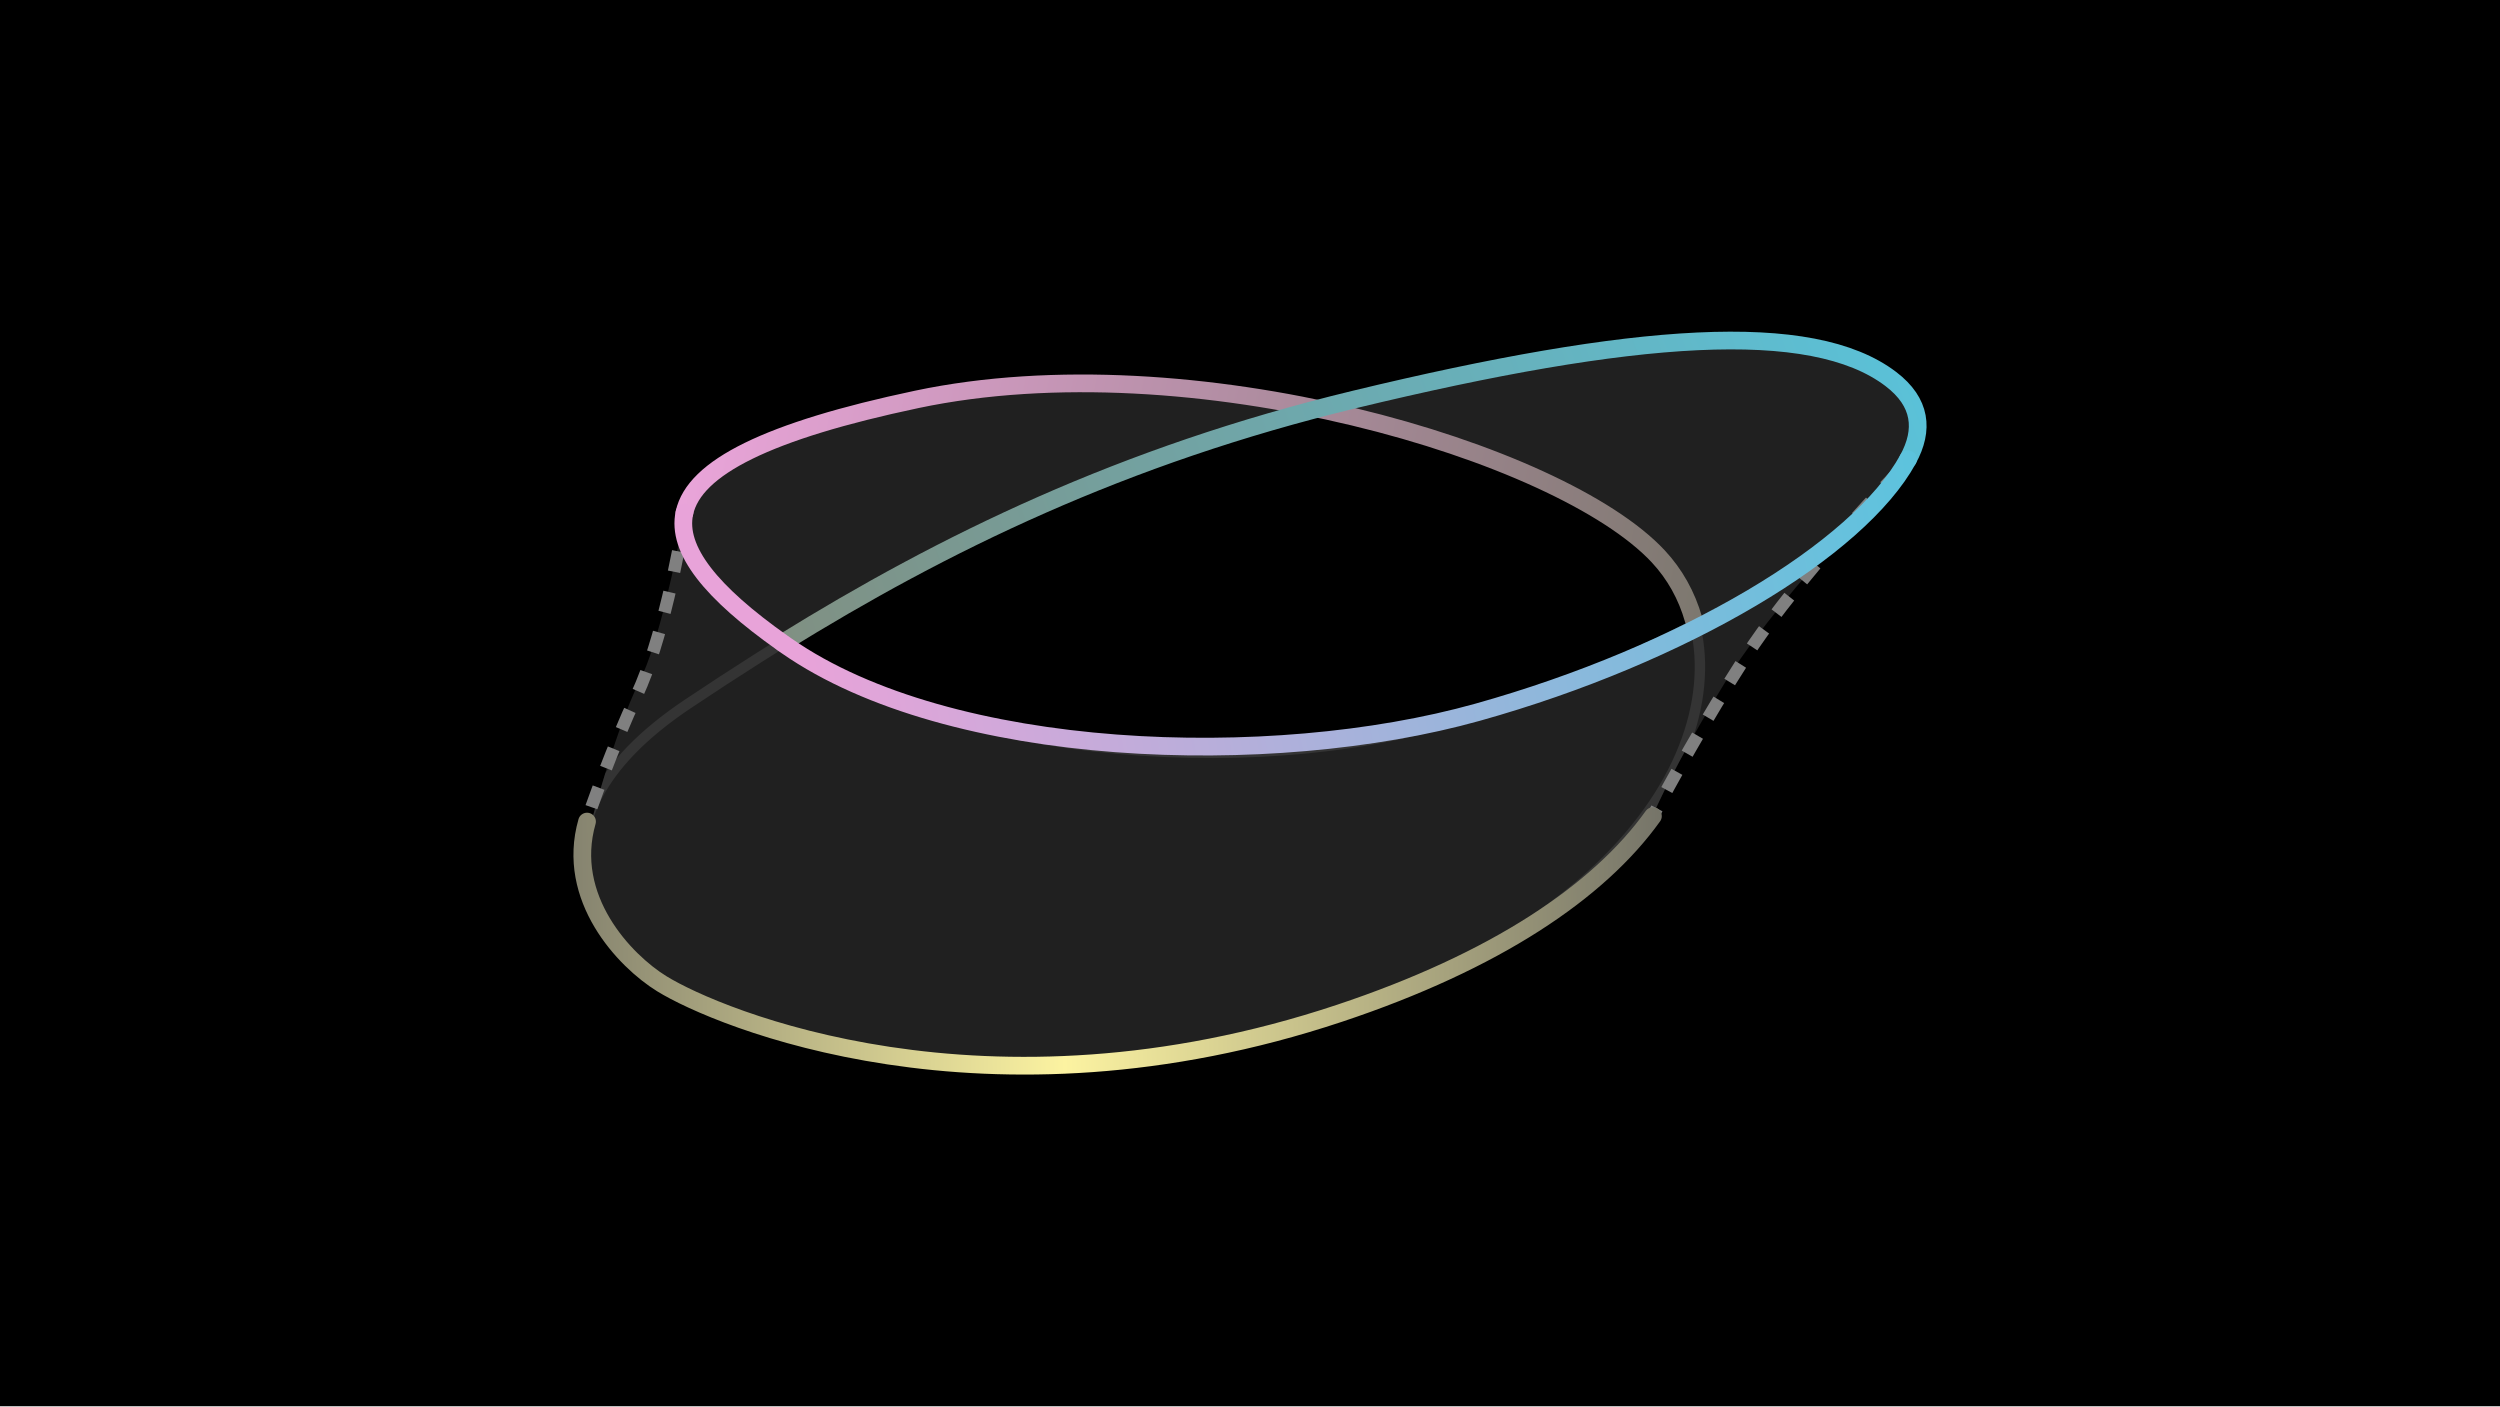
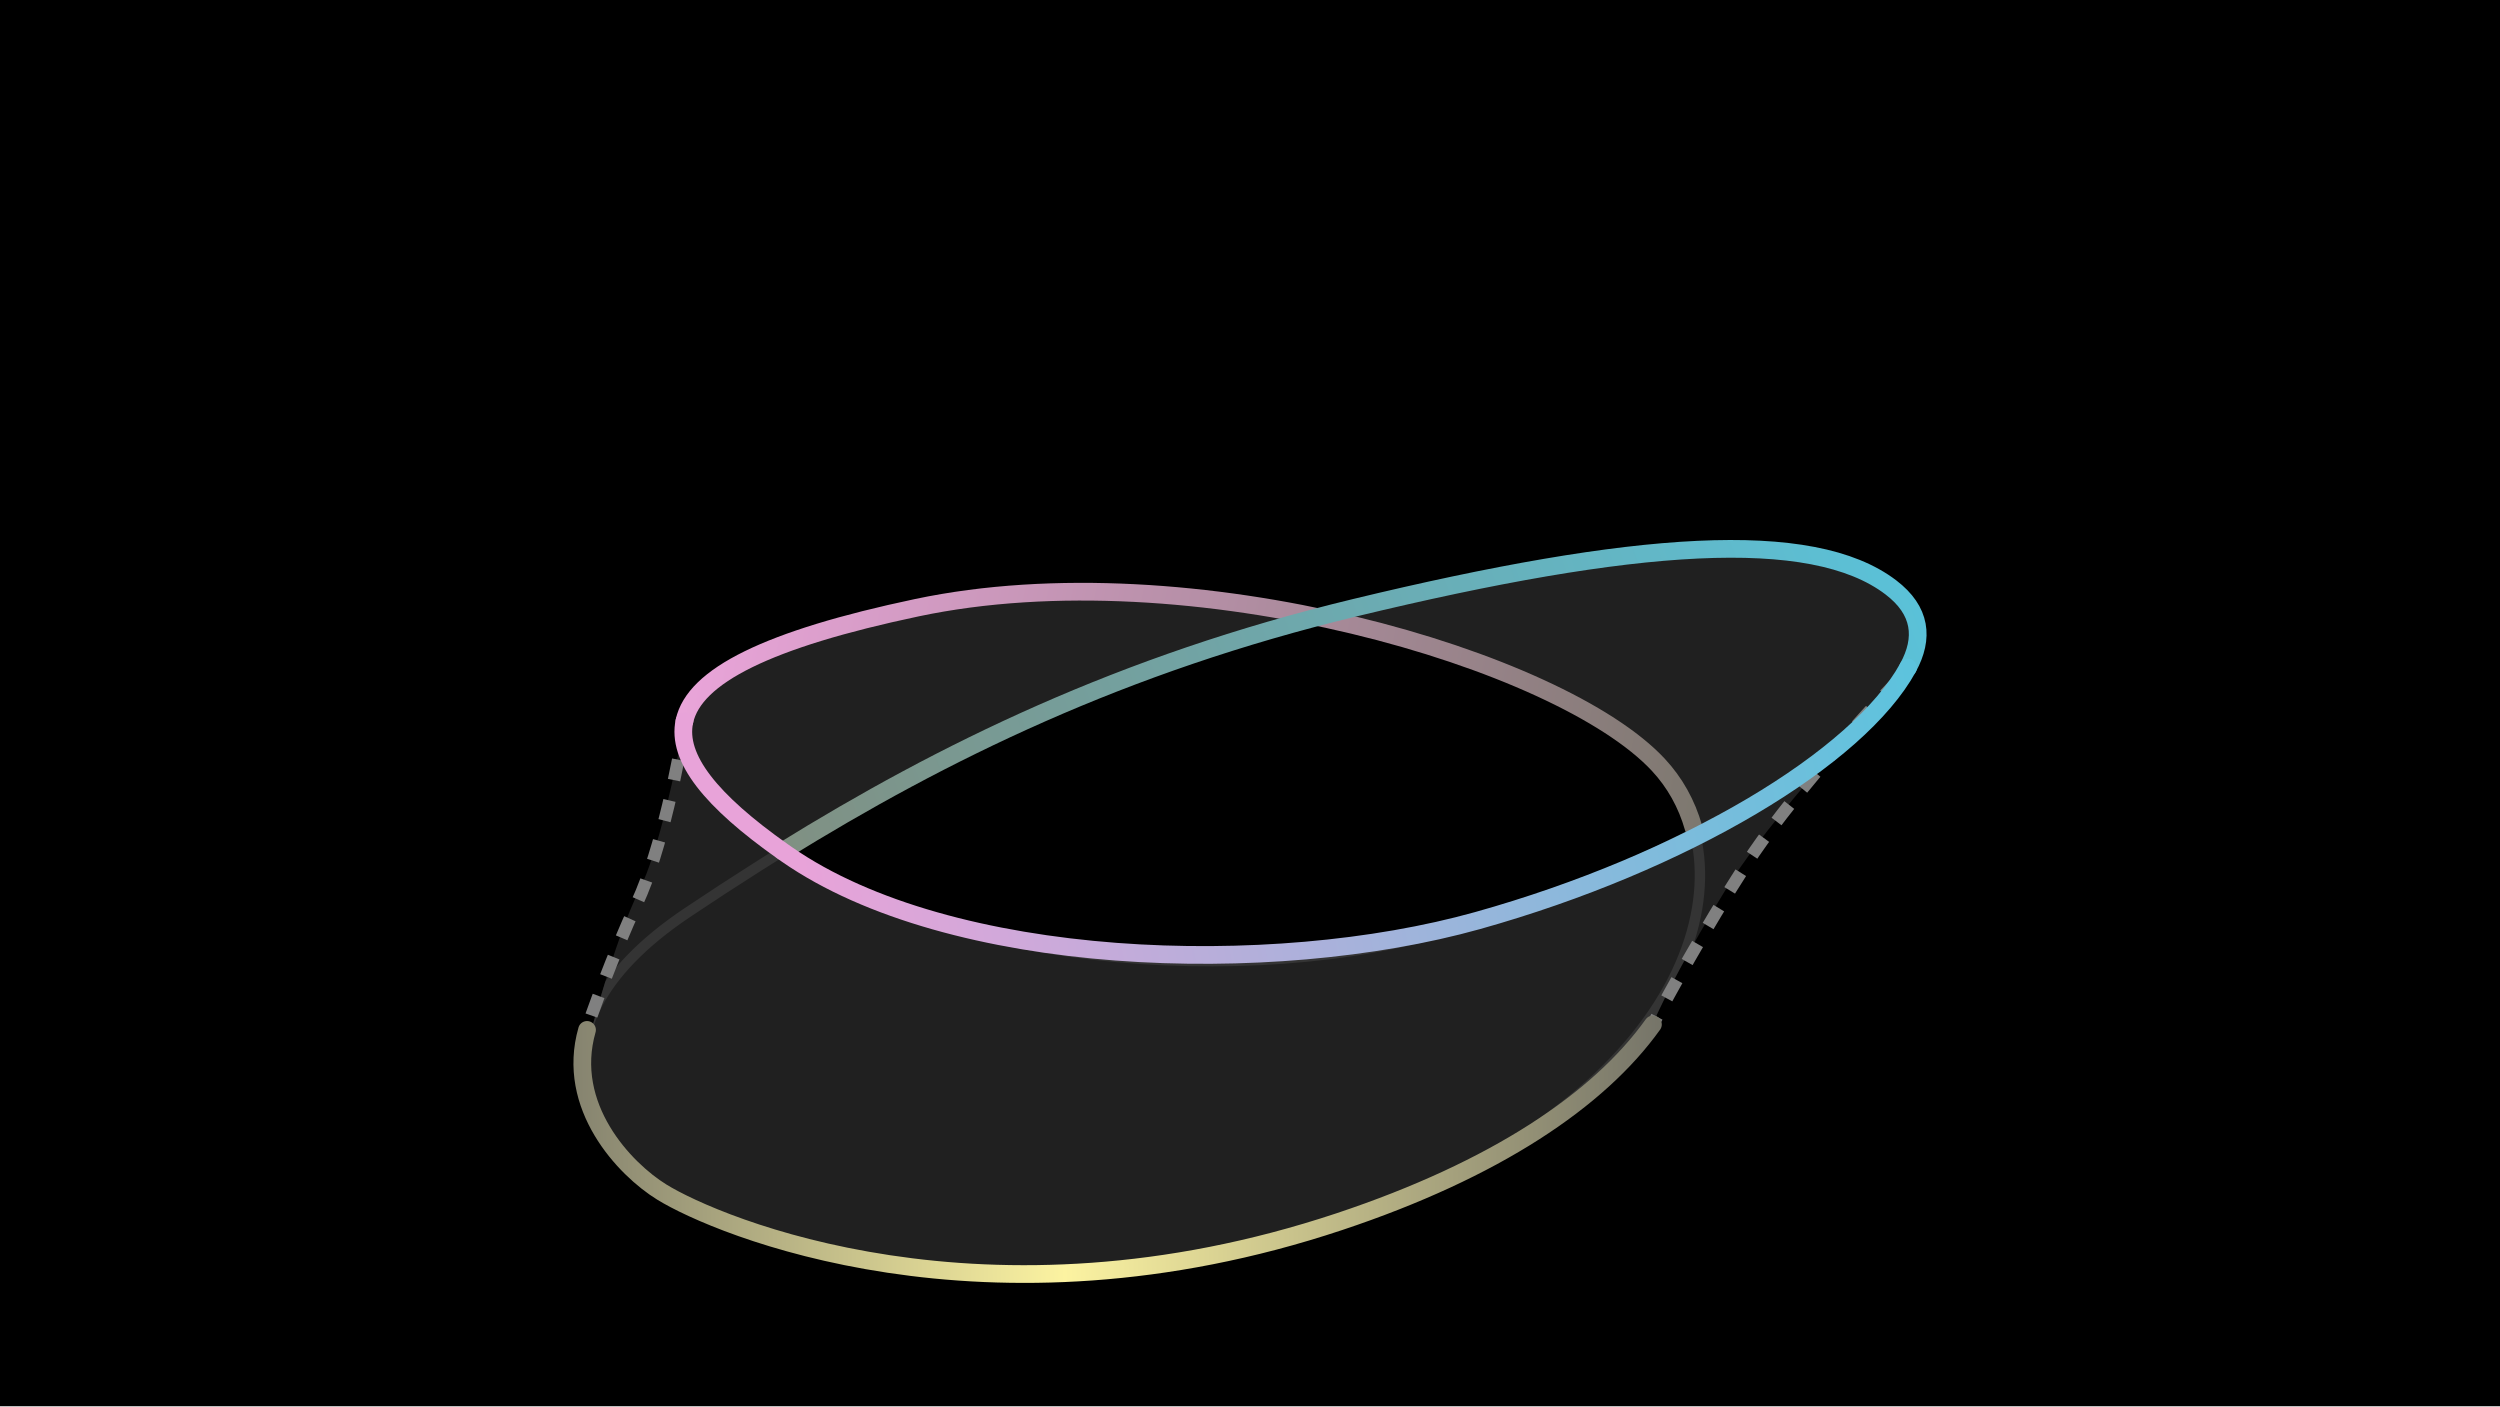
<svg xmlns="http://www.w3.org/2000/svg" width="240" height="135" viewBox="0 0 240 135" fill="none">
  <rect width="240" height="135" fill="black" />
-   <mask id="mask0_33_2693" style="mask-type:alpha" maskUnits="userSpaceOnUse" x="55" y="49" width="124" height="54">
-     <path opacity="0.5" d="M75.549 62.027C91.19 72.907 122.358 75.287 141.852 68.374C153.56 64.221 169.807 56.79 178.34 49.552C175.811 52.463 169.166 59.703 165.653 65.427C162.139 71.15 159.96 75.352 158.626 78.347C153.354 85.456 143.198 92.406 128.592 97.275C94.59 108.608 68.863 97.728 63.536 94.441C60.683 92.681 56.497 88.515 55.958 83.196C55.739 81.839 59.116 69.847 61.382 65.427C63.196 61.891 64.981 53.37 65.648 49.552C65.129 53.112 68.632 57.215 75.549 62.027Z" fill="black" />
+   <mask id="mask0_33_2693" style="mask-type:alpha" maskUnits="userSpaceOnUse" x="55" y="69" width="124" height="54">
+     <path opacity="0.5" d="M75.549 82.027C91.19 92.907 122.358 95.287 141.852 88.374C153.56 84.221 169.807 76.79 178.34 69.552C175.811 72.463 169.166 79.703 165.653 85.427C162.139 91.15 159.96 95.352 158.626 98.347C153.354 105.456 143.198 112.406 128.592 117.275C94.59 128.608 68.863 117.728 63.536 114.441C60.683 112.681 56.497 108.515 55.958 103.196C55.739 101.839 59.116 89.847 61.382 85.427C63.196 81.891 64.981 73.37 65.648 69.552C65.129 73.112 68.632 77.215 75.549 82.027Z" fill="black" />
  </mask>
  <g mask="url(#mask0_33_2693)">
-     <path d="M181.523 36.389C193.423 45.456 161.346 61.46 141.852 68.374C122.358 75.287 91.19 72.907 75.549 62.027C59.909 51.146 61.722 43.893 88.016 38.339C114.311 32.786 149.785 43.326 159.192 53.413C168.599 63.5 162.593 85.941 128.591 97.275C94.59 108.608 68.863 97.728 63.536 94.441C58.209 91.154 48.235 79.481 66.029 67.58C83.823 55.68 103.317 44.8 130.065 38.339C156.812 31.879 173.922 30.598 181.523 36.389Z" stroke="#F0F0F0" stroke-opacity="0.33" />
+     <path d="M181.523 56.389C193.423 65.456 161.346 81.46 141.852 88.374C122.358 95.287 91.19 92.907 75.549 82.027C59.909 71.146 61.722 63.893 88.016 58.339C114.311 52.786 149.785 63.326 159.192 73.413C168.599 83.5 162.593 105.941 128.591 117.275C94.59 128.608 68.863 117.728 63.536 114.441C58.209 111.155 48.235 99.481 66.029 87.58C83.823 75.68 103.317 64.799 130.065 58.339C156.812 51.879 173.922 50.598 181.523 56.389Z" stroke="#F0F0F0" stroke-opacity="0.33" />
  </g>
-   <path opacity="0.5" d="M75.549 62.027C91.19 72.907 122.358 75.287 141.852 68.374C153.56 64.221 169.807 56.79 178.34 49.552C175.811 52.463 169.166 59.703 165.653 65.427C162.139 71.15 159.96 75.352 158.626 78.347C153.354 85.456 143.198 92.406 128.592 97.275C94.59 108.608 68.863 97.728 63.536 94.441C60.683 92.681 56.497 88.515 55.958 83.196C55.739 81.839 59.116 69.847 61.382 65.427C63.196 61.891 64.981 53.37 65.648 49.552C65.129 53.112 68.632 57.215 75.549 62.027Z" fill="#404040" />
-   <path opacity="0.5" d="M181.523 36.389C173.922 30.598 156.812 31.879 130.065 38.339C128.86 38.63 127.671 38.93 126.496 39.238C141.315 42.336 154.089 47.941 159.192 53.413C160.781 55.117 161.931 57.173 162.579 59.469C168.131 56.639 173.323 53.55 177.216 50.471C183.697 45.344 186.578 40.241 181.523 36.389Z" fill="#404040" />
-   <path d="M126.496 39.238C113.998 36.626 100.047 35.798 88.017 38.339C73.997 41.3 66.936 44.745 65.771 48.965C64.896 53.356 69.927 58.253 75.147 61.698C89.728 52.673 105.941 44.633 126.496 39.238Z" fill="#404040" fill-opacity="0.5" />
-   <path d="M182.313 45.253C179.026 48.653 171.478 56.972 167.579 63.047C163.68 69.122 160.137 75.552 158.852 78.007" stroke="#808080" stroke-width="1.2" stroke-dasharray="2 2" />
-   <path d="M65.802 48.993C65.236 52.771 63.513 61.596 61.156 66.674C58.798 71.751 56.773 77.403 56.055 79.594" stroke="#808080" stroke-width="1.2" stroke-dasharray="2 2" />
-   <path d="M162.58 59.469C161.931 57.173 160.782 55.117 159.193 53.413C149.786 43.326 114.311 32.786 88.017 38.339C73.711 41.361 66.652 44.885 65.707 49.224" stroke="url(#paint0_linear_33_2693)" stroke-width="1.7" stroke-linecap="round" />
-   <path d="M75.112 61.72C90.536 52.169 107.784 43.721 130.065 38.339C156.813 31.879 173.922 30.598 181.523 36.389C184.447 38.617 184.716 41.264 183.169 44.091" stroke="url(#paint1_linear_33_2693)" stroke-width="1.7" stroke-linecap="round" />
-   <path d="M56.355 78.87C54.247 86.204 59.946 92.227 63.536 94.441C68.862 97.728 94.59 108.608 128.591 97.275C143.523 92.298 153.483 85.622 158.682 78.347" stroke="url(#paint2_linear_33_2693)" stroke-width="1.7" stroke-linecap="round" />
-   <path d="M65.707 49.224C64.932 52.784 68.275 56.892 75.111 61.72C75.256 61.822 75.402 61.924 75.549 62.027C91.19 72.907 122.018 73.927 141.852 68.374C161.686 62.82 178.419 52.772 183.169 44.091" stroke="url(#paint3_linear_33_2693)" stroke-width="1.7" stroke-linecap="round" />
+   <path opacity="0.5" d="M75.549 82.027C91.19 92.907 122.358 95.287 141.852 88.374C153.56 84.221 169.807 76.79 178.34 69.552C175.811 72.463 169.166 79.703 165.653 85.427C162.139 91.15 159.96 95.352 158.626 98.347C153.354 105.456 143.198 112.406 128.592 117.275C94.59 128.608 68.863 117.728 63.536 114.441C60.683 112.681 56.497 108.515 55.958 103.196C55.739 101.839 59.116 89.847 61.382 85.427C63.196 81.891 64.981 73.37 65.648 69.552C65.129 73.112 68.632 77.215 75.549 82.027Z" fill="#404040" />
+   <path opacity="0.5" d="M181.523 56.389C173.922 50.598 156.812 51.879 130.065 58.339C128.86 58.63 127.671 58.93 126.496 59.238C141.315 62.336 154.089 67.941 159.192 73.413C160.781 75.117 161.931 77.173 162.579 79.469C168.131 76.639 173.323 73.55 177.216 70.471C183.697 65.344 186.578 60.241 181.523 56.389Z" fill="#404040" />
+   <path d="M126.496 59.238C113.998 56.626 100.047 55.798 88.017 58.339C73.997 61.3 66.936 64.745 65.771 68.965C64.896 73.356 69.927 78.253 75.147 81.698C89.728 72.673 105.941 64.633 126.496 59.238Z" fill="#404040" fill-opacity="0.5" />
+   <path d="M182.313 65.253C179.026 68.653 171.478 76.972 167.579 83.047C163.68 89.122 160.137 95.552 158.852 98.007" stroke="#808080" stroke-width="1.2" stroke-dasharray="2 2" />
+   <path d="M65.802 68.993C65.236 72.771 63.513 81.596 61.156 86.674C58.798 91.751 56.773 97.403 56.055 99.594" stroke="#808080" stroke-width="1.2" stroke-dasharray="2 2" />
+   <path d="M162.58 79.469C161.931 77.173 160.782 75.117 159.193 73.413C149.786 63.326 114.311 52.786 88.017 58.339C73.711 61.361 66.652 64.885 65.707 69.224" stroke="url(#paint0_linear_33_2693)" stroke-width="1.7" stroke-linecap="round" />
+   <path d="M75.112 81.72C90.536 72.169 107.784 63.721 130.065 58.339C156.813 51.879 173.922 50.598 181.523 56.389C184.447 58.617 184.716 61.264 183.169 64.091" stroke="url(#paint1_linear_33_2693)" stroke-width="1.7" stroke-linecap="round" />
+   <path d="M56.355 98.87C54.247 106.204 59.946 112.227 63.536 114.441C68.862 117.728 94.59 128.608 128.591 117.275C143.523 112.298 153.483 105.622 158.682 98.347" stroke="url(#paint2_linear_33_2693)" stroke-width="1.7" stroke-linecap="round" />
+   <path d="M65.707 69.224C64.932 72.784 68.275 76.892 75.111 81.72C75.256 81.822 75.402 81.924 75.549 82.027C91.19 92.907 122.018 93.927 141.852 88.374C161.686 82.82 178.419 72.772 183.169 64.091" stroke="url(#paint3_linear_33_2693)" stroke-width="1.7" stroke-linecap="round" />
  <defs>
-     <linearGradient id="paint0_linear_33_2693" x1="68.183" y1="34.712" x2="168.5" y2="54.75" gradientUnits="userSpaceOnUse">
+     <linearGradient id="paint0_linear_33_2693" x1="68.183" y1="54.712" x2="168.5" y2="74.75" gradientUnits="userSpaceOnUse">
      <stop stop-color="#E9A4D9" />
      <stop offset="1" stop-color="#78766A" />
    </linearGradient>
-     <linearGradient id="paint1_linear_33_2693" x1="56.938" y1="77.375" x2="188.093" y2="29.952" gradientUnits="userSpaceOnUse">
+     <linearGradient id="paint1_linear_33_2693" x1="56.938" y1="97.375" x2="188.093" y2="49.952" gradientUnits="userSpaceOnUse">
      <stop stop-color="#888671" />
      <stop offset="1" stop-color="#58C4DD" />
    </linearGradient>
-     <linearGradient id="paint2_linear_33_2693" x1="40.301" y1="99.995" x2="168.75" y2="99.25" gradientUnits="userSpaceOnUse">
+     <linearGradient id="paint2_linear_33_2693" x1="40.301" y1="119.995" x2="168.75" y2="119.25" gradientUnits="userSpaceOnUse">
      <stop stop-color="#606060" />
      <stop offset="0.482" stop-color="#FCF3A1" />
      <stop offset="1" stop-color="#606060" />
    </linearGradient>
-     <linearGradient id="paint3_linear_33_2693" x1="75.12" y1="71.079" x2="188.069" y2="50.141" gradientUnits="userSpaceOnUse">
+     <linearGradient id="paint3_linear_33_2693" x1="75.12" y1="91.079" x2="188.069" y2="70.141" gradientUnits="userSpaceOnUse">
      <stop offset="0.029" stop-color="#E8A3D9" />
      <stop offset="1" stop-color="#58C4DD" />
    </linearGradient>
  </defs>
</svg>
